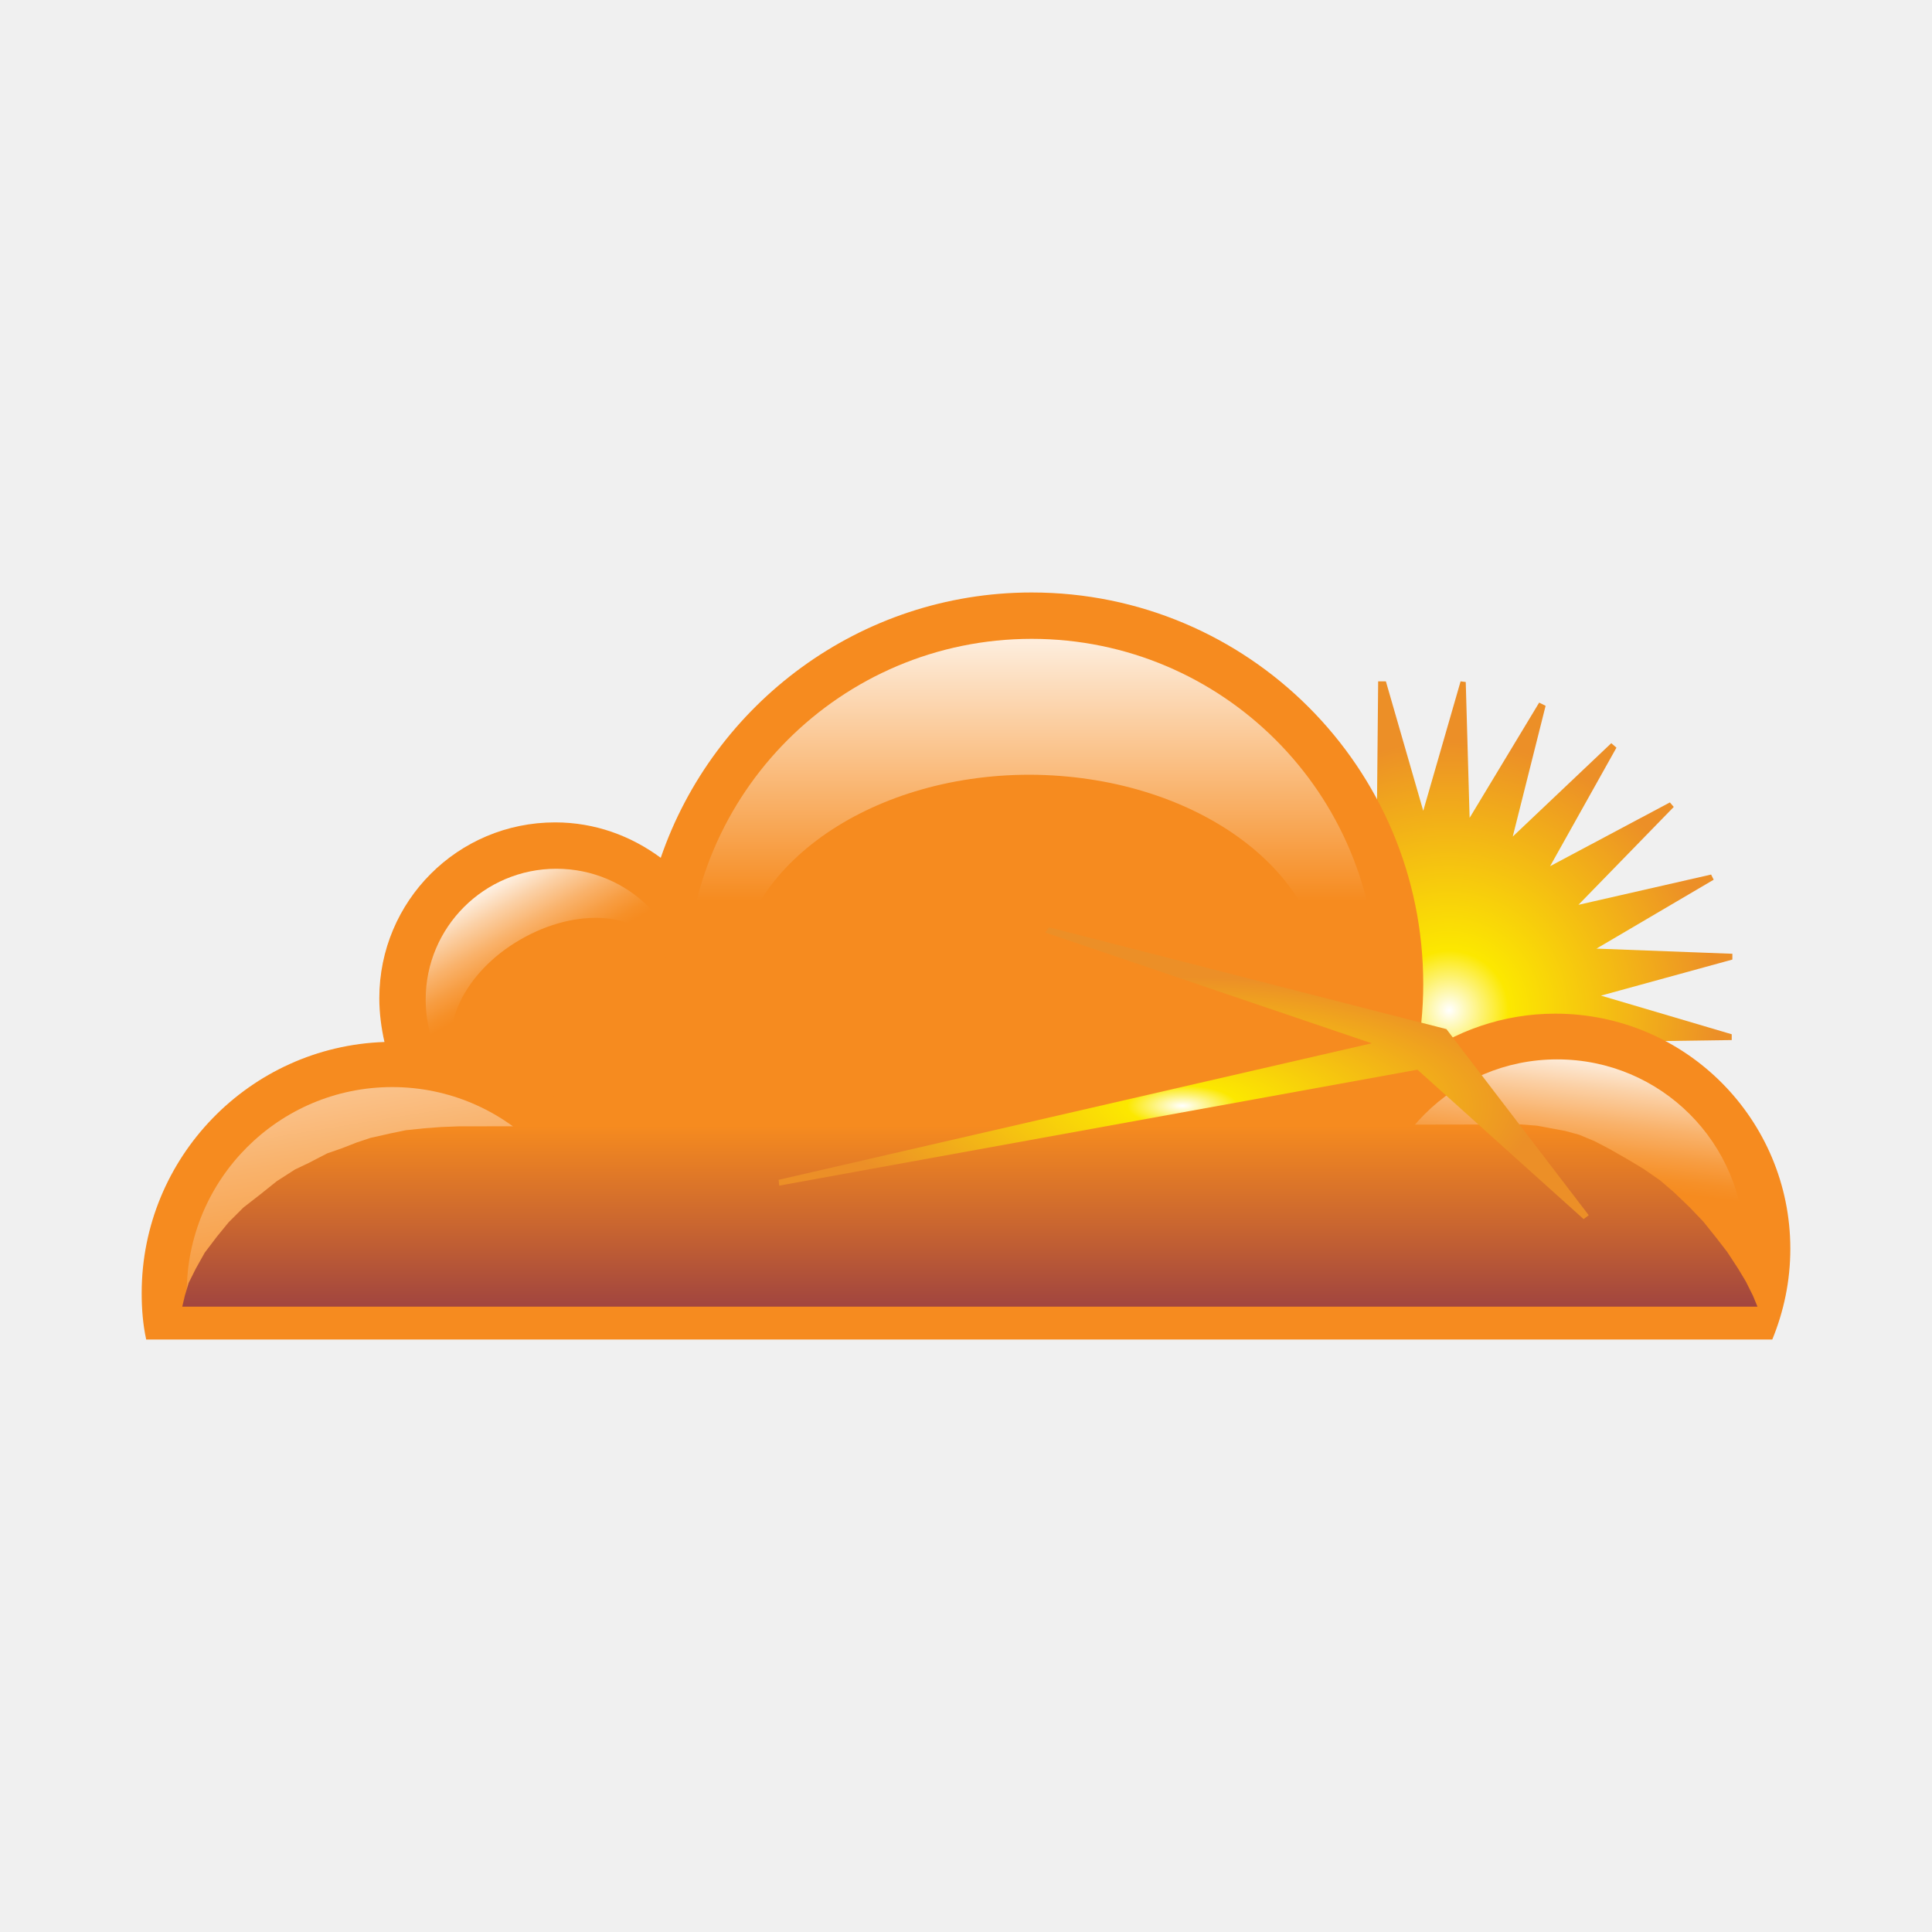
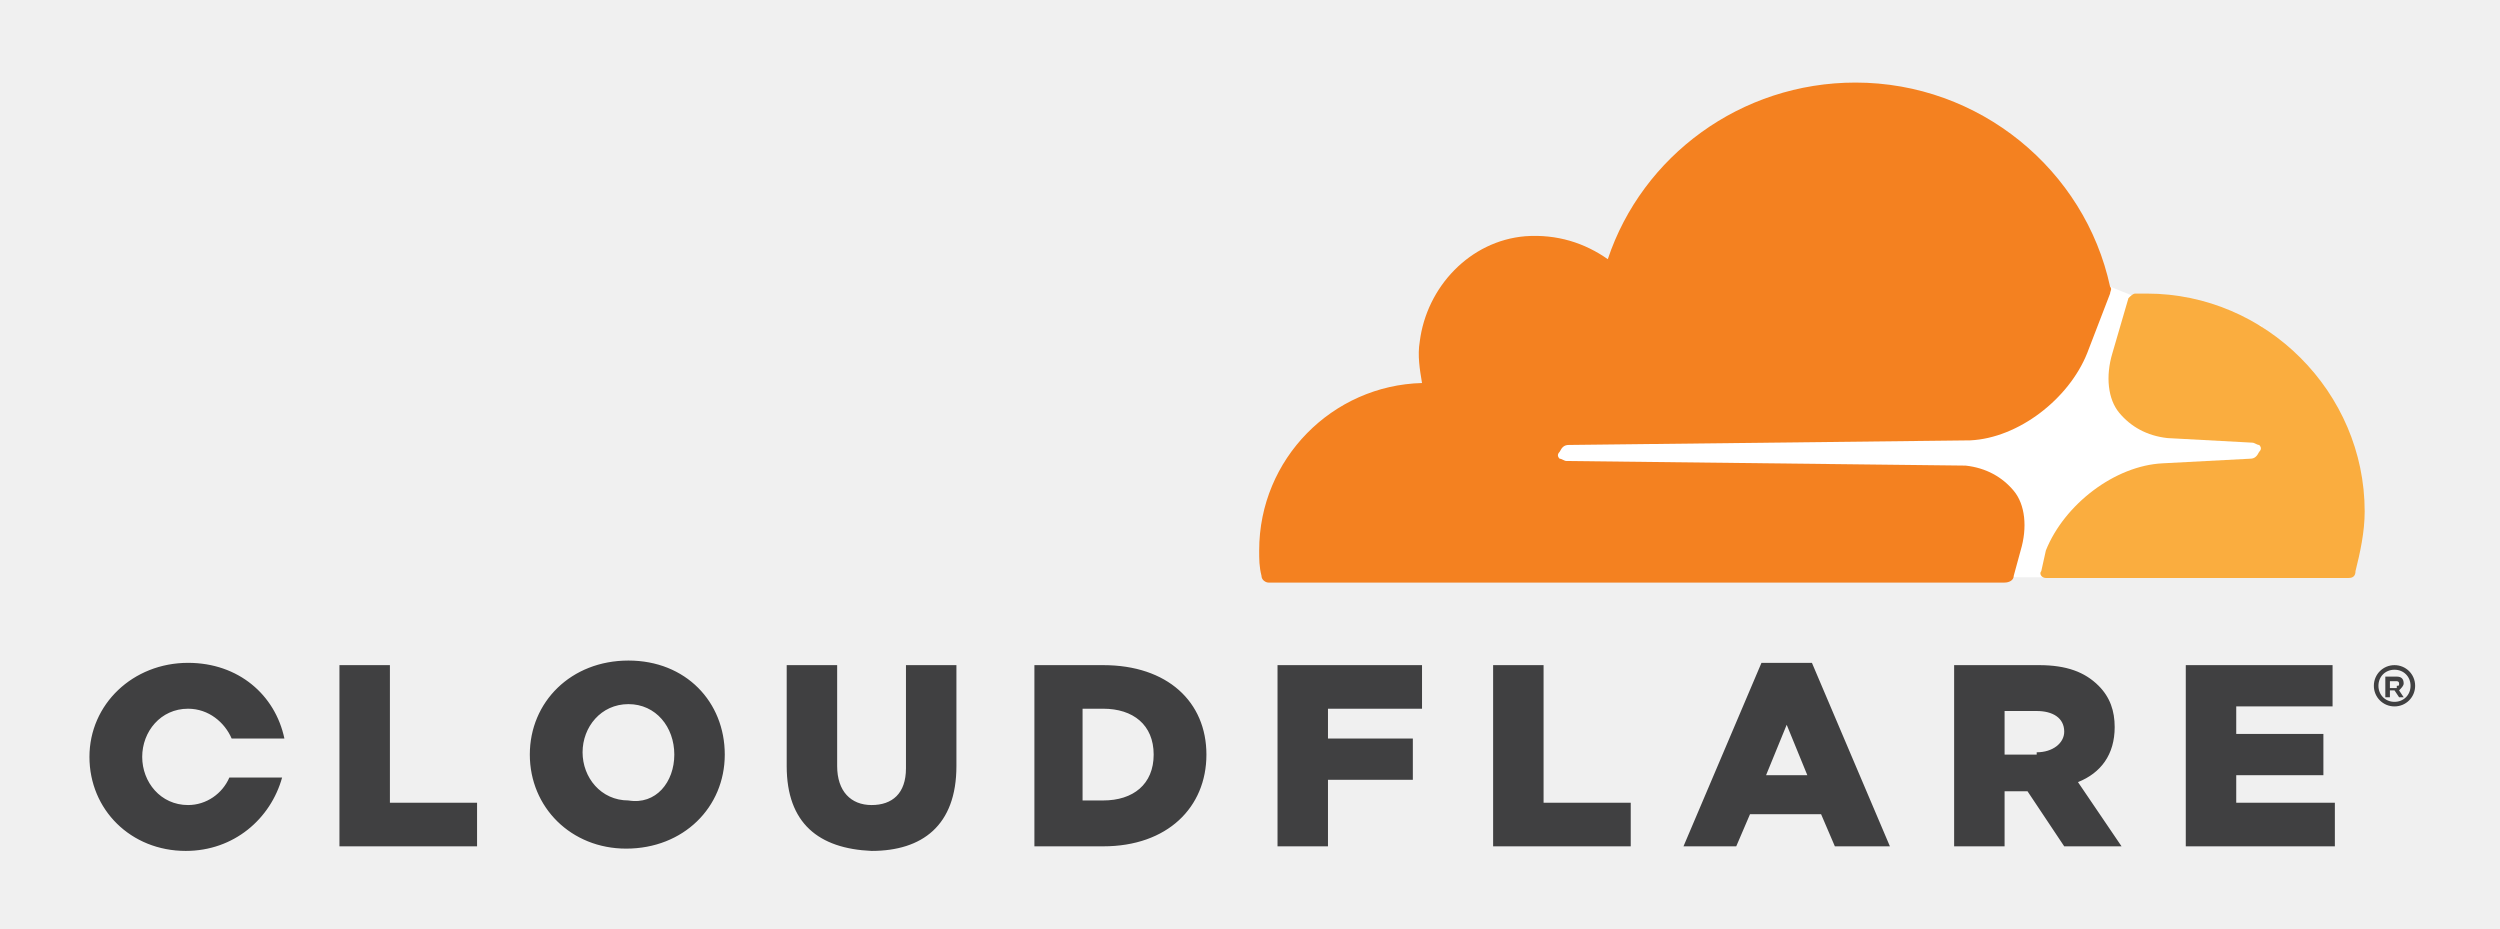
- <svg xmlns="http://www.w3.org/2000/svg" version="1.1" id="Layer_1" x="0px" y="0px" viewBox="-393 351 300 300" style="enable-background:new -393 351 300 300;" xml:space="preserve">
-   <style type="text/css">
- 	.st0{fill:url(#SVGID_1_);}
- 	.st1{fill:#F68B1F;}
- 	.st2{fill:url(#SVGID_2_);}
- 	.st3{fill:url(#SVGID_3_);}
- 	.st4{fill:url(#SVGID_4_);}
- 	.st5{fill:url(#SVGID_5_);}
- 	.st6{fill:url(#SVGID_6_);}
- 	.st7{fill:url(#SVGID_7_);}
- </style>
-   <g>
-     <radialGradient id="SVGID_1_" cx="-737.632" cy="996.926" r="0.5" gradientTransform="matrix(97.1 0 0 -97 71456.102 97209.797)" gradientUnits="userSpaceOnUse">
-       <stop offset="0" style="stop-color:#FFFFFF" />
-       <stop offset="0.19" style="stop-color:#FCE800" />
-       <stop offset="0.859" style="stop-color:#EC8F27" />
-     </radialGradient>
-     <path class="st0" d="M-172,476.9l5.8-20.1l0.8,0.1l0.6,21.1l10.8-17.9l1,0.5l-5.1,20.3l15.3-14.5l0.8,0.7l-10.3,18.4l18.6-9.9   l0.6,0.7l-14.8,15.2l20.6-4.7l0.4,0.8l-18.2,10.7l21.1,0.8v0.9l-20.4,5.6l20.3,6v0.9l-21.1,0.3l17.9,11.2l-0.5,0.9l-20.4-5.1   l14.4,15.2l-0.5,0.9l-18.2-10.5l9.7,18.5l-0.9,0.7l-15-14.7l5,20.3l-1,0.6l-10.7-18.2l-0.3,20.9l-1.1,0.3l-5.8-20.2l-6,20.2   l-1.1-0.3v-20.9l-0.6-0.2l-11.6,17.5l5-20.3l-15.3,14.4l-0.9-0.7l10.5-18.2l-18.8,9.7l-0.6-0.7l14.8-14.9l-20.6,4.5l-0.3-0.8   l18.3-10.7l-20.9-0.8l-0.4-0.9l20.3-5.7l-20-5.9l0.1-1l21-0.3l-17.8-10.8l0.1-1l20.6,5.2l-14.6-15.4l0.8-0.8l18.4,10.1l-10-18.3   l0.6-0.7l15.4,14.8l-5-20.6l-0.2-0.3l12.2,18.2l0.2-21.2h1.2L-172,476.9z" />
-     <path class="st1" d="M-115,544.9c0-20.1-16.3-36.5-36.5-36.5c-8.1,0-15.6,2.7-21.7,7.2c0.8-3.8,1.2-7.8,1.2-11.8   c0-33.6-27.2-60.8-60.8-60.8c-26.7,0-49.4,17.3-57.6,41.2c-4.6-3.4-10.2-5.5-16.4-5.5c-15.1,0-27.3,12.2-27.3,27.3   c0,2.3,0.3,4.6,0.8,6.8c-20.9,0.7-37.7,17.9-37.7,39c0,2.5,0.2,4.9,0.7,7.2h252.5C-116,554.6-115,549.9-115,544.9L-115,544.9z" />
-     <linearGradient id="SVGID_2_" gradientUnits="userSpaceOnUse" x1="-738.039" y1="997.27" x2="-738.039" y2="997.737" gradientTransform="matrix(107.2 0 0 -101.9 78885 102113)">
-       <stop offset="0" style="stop-color:#F68B1F" />
-       <stop offset="1" style="stop-color:#FFFFFF" />
-     </linearGradient>
-     <path class="st2" d="M-179.2,503.8c0,29.6-24.1,48.3-53.7,48.3s-53.5-18.7-53.5-48.3c0-29.6,24-53.6,53.6-53.6   S-179.2,474.2-179.2,503.8" />
-     <path class="st1" d="M-187.4,504.1c0,18.1-20.5,32.8-45.7,32.8c-25.3,0-45.7-14.7-45.7-32.8s20.5-32.8,45.7-32.8   C-207.8,471.4-187.4,486-187.4,504.1" />
-     <linearGradient id="SVGID_3_" gradientUnits="userSpaceOnUse" x1="-732.63" y1="991.11" x2="-732.37" y2="990.652" gradientTransform="matrix(40.6 0 0 -40.6 29427.299 40726.098)">
-       <stop offset="0" style="stop-color:#FFFFFF" />
-       <stop offset="4.820809e-02" style="stop-color:#FEF6ED" />
-       <stop offset="0.257" style="stop-color:#FBD0A5" />
-       <stop offset="0.444" style="stop-color:#F9B26B" />
-       <stop offset="0.603" style="stop-color:#F79D42" />
-       <stop offset="0.728" style="stop-color:#F69028" />
-       <stop offset="0.803" style="stop-color:#F68B1F" />
-     </linearGradient>
-     <circle class="st3" cx="-306.6" cy="506.2" r="20.3" />
-     <path class="st1" d="M-290.2,498.5c3.4,5.9-0.9,14.9-9.6,19.9c-8.7,5-18.6,4.3-22-1.6c-3.4-5.9,0.9-14.9,9.6-19.9   C-303.4,491.8-293.6,492.6-290.2,498.5" />
-     <linearGradient id="SVGID_4_" gradientUnits="userSpaceOnUse" x1="-736.249" y1="989.136" x2="-735.351" y2="986.39" gradientTransform="matrix(63.8 0 0 -32.1 46604.602 32242.998)">
-       <stop offset="0" style="stop-color:#FFFFFF" />
-       <stop offset="4.820809e-02" style="stop-color:#FEF6ED" />
-       <stop offset="0.257" style="stop-color:#FBD0A5" />
-       <stop offset="0.444" style="stop-color:#F9B26B" />
-       <stop offset="0.603" style="stop-color:#F79D42" />
-       <stop offset="0.728" style="stop-color:#F69028" />
-       <stop offset="0.803" style="stop-color:#F68B1F" />
-     </linearGradient>
-     <path class="st4" d="M-300.2,551.7c0-17.6-14.3-31.9-31.9-31.9s-31.9,14.3-31.9,31.9v0.2h63.8V551.7L-300.2,551.7z" />
-     <linearGradient id="SVGID_5_" gradientUnits="userSpaceOnUse" x1="-734.947" y1="989.691" x2="-735.098" y2="988.97" gradientTransform="matrix(58.2 0 0 -35.7 42633.098 35845.898)">
-       <stop offset="0" style="stop-color:#FFFFFF" />
-       <stop offset="4.820809e-02" style="stop-color:#FEF6ED" />
-       <stop offset="0.257" style="stop-color:#FBD0A5" />
-       <stop offset="0.444" style="stop-color:#F9B26B" />
-       <stop offset="0.603" style="stop-color:#F79D42" />
-       <stop offset="0.728" style="stop-color:#F69028" />
-       <stop offset="0.803" style="stop-color:#F68B1F" />
-     </linearGradient>
-     <path class="st5" d="M-122.1,544.6c0-16.1-13-29.1-29.1-29.1s-29.1,13-29.1,29.1c0,2.3,0.3,4.5,0.8,6.6h56.7   C-122.3,549-122.1,546.8-122.1,544.6L-122.1,544.6z" />
-     <linearGradient id="SVGID_6_" gradientUnits="userSpaceOnUse" x1="-739.983" y1="986.413" x2="-739.983" y2="985.419" gradientTransform="matrix(244.6 0 0 -28.3 180757.5 28441.203)">
-       <stop offset="0" style="stop-color:#F68B1F" />
-       <stop offset="0.531" style="stop-color:#CB672F" />
-       <stop offset="1" style="stop-color:#A1453F" />
-     </linearGradient>
-     <path class="st6" d="M-120.8,552.2l-1.1-2.2l-1.2-2l-1.7-2.6l-1.7-2.2l-2-2.5l-2.1-2.2l-2.4-2.3l-2.2-1.9l-2.6-1.8l-2.5-1.5   l-2.8-1.6l-2.3-1.2l-2.4-1l-2.2-0.6l-2.2-0.4l-2.1-0.4l-2.6-0.2l-164.9,0.3l-2.6,0.1l-2.7,0.2l-2.9,0.3l-2.4,0.5l-3.1,0.7l-2.1,0.7   l-2.3,0.9l-2.3,0.8l-2.9,1.5l-2.1,1l-2.8,1.8l-2.5,2l-2.7,2.1l-2.3,2.3l-1.8,2.2l-1.9,2.5l-1.4,2.5l-1.1,2.2l-0.6,2l-0.4,1.7h244.6   L-120.8,552.2z" />
-     <radialGradient id="SVGID_7_" cx="-738.547" cy="991.659" r="0.516" gradientTransform="matrix(125.8 0 0 -45.3 92700.5 45444.602)" gradientUnits="userSpaceOnUse">
-       <stop offset="0" style="stop-color:#FFFFFF" />
-       <stop offset="0.133" style="stop-color:#FCE800" />
-       <stop offset="0.859" style="stop-color:#EC8F27" />
-     </radialGradient>
-     <path class="st7" d="M-168.4,510.8l22.1,28.9l-0.8,0.6l-25.8-23.2l-99.1,18l-0.1-0.9L-180,513l-50.7-17.2l0.6-0.8L-168.4,510.8z" />
-   </g>
+ <svg xmlns="http://www.w3.org/2000/svg" id="Layer_2" viewBox="0 0 109 40.5">
+   <style>.st0{fill:#FFF}.st1{fill:#f48120}.st2{fill:#faad3f}.st3{fill:#404041}</style>
+   <path class="st0" d="M98.6 14.2L93 12.9l-1-.4-25.7.2v12.4l32.3.1z" />
+   <path class="st1" d="M88.1 24c.3-1 .2-2-.3-2.6-.5-.6-1.2-1-2.1-1.1l-17.4-.2c-.1 0-.2-.1-.3-.1-.1-.1-.1-.2 0-.3.1-.2.2-.3.4-.3l17.5-.2c2.1-.1 4.3-1.8 5.1-3.8l1-2.6c0-.1.1-.2 0-.3-1.1-5.1-5.7-8.9-11.1-8.9-5 0-9.3 3.2-10.8 7.7-1-.7-2.2-1.1-3.6-1-2.4.2-4.3 2.2-4.6 4.6-.1.6 0 1.2.1 1.8-3.9.1-7.1 3.3-7.1 7.3 0 .4 0 .7.1 1.1 0 .2.2.3.3.3h32.1c.2 0 .4-.1.4-.3l.3-1.1z" />
+   <path class="st2" d="M93.6 12.8h-.5c-.1 0-.2.1-.3.2l-.7 2.4c-.3 1-.2 2 .3 2.6.5.6 1.2 1 2.1 1.1l3.7.2c.1 0 .2.1.3.1.1.1.1.2 0 .3-.1.2-.2.3-.4.3l-3.8.2c-2.1.1-4.3 1.8-5.1 3.8l-.2.9c-.1.1 0 .3.2.3h13.2c.2 0 .3-.1.3-.3.2-.8.4-1.7.4-2.6 0-5.2-4.3-9.5-9.5-9.5" />
+   <path class="st3" d="M104.4 30.8c-.5 0-.9-.4-.9-.9s.4-.9.9-.9.9.4.9.9-.4.9-.9.9m0-1.6c-.4 0-.7.3-.7.7 0 .4.3.7.7.7.4 0 .7-.3.7-.7 0-.4-.3-.7-.7-.7m.4 1.2h-.2l-.2-.3h-.2v.3h-.2v-.9h.5c.2 0 .3.1.3.3 0 .1-.1.2-.2.3l.2.3zm-.3-.5c.1 0 .1 0 .1-.1s-.1-.1-.1-.1h-.3v.3h.3zM14.8 29H17v6h3.8v1.9h-6zM23.1 32.9c0-2.3 1.8-4.1 4.3-4.1s4.2 1.8 4.2 4.1-1.8 4.1-4.3 4.1c-2.4 0-4.2-1.8-4.2-4.1m6.3 0c0-1.2-.8-2.2-2-2.2s-2 1-2 2.1.8 2.1 2 2.1c1.2.2 2-.8 2-2M34.3 33.4V29h2.2v4.4c0 1.1.6 1.7 1.5 1.7s1.5-.5 1.5-1.6V29h2.2v4.4c0 2.6-1.5 3.7-3.7 3.7-2.3-.1-3.7-1.2-3.7-3.7M45 29h3.1c2.8 0 4.5 1.6 4.5 3.9s-1.7 4-4.5 4h-3V29zm3.1 5.9c1.3 0 2.2-.7 2.2-2s-.9-2-2.2-2h-.9v4h.9zM55.7 29H62v1.9h-4.1v1.3h3.7V34h-3.7v2.9h-2.2zM65.1 29h2.2v6h3.8v1.9h-6zM76.8 28.9H79l3.4 8H80l-.6-1.4h-3.1l-.6 1.4h-2.3l3.4-8zm2 4.9l-.9-2.2-.9 2.2h1.8zM85.2 29h3.7c1.2 0 2 .3 2.6.9.5.5.7 1.1.7 1.8 0 1.2-.6 2-1.6 2.4l1.9 2.8H90l-1.6-2.4h-1v2.4h-2.2V29zm3.6 3.8c.7 0 1.2-.4 1.2-.9 0-.6-.5-.9-1.2-.9h-1.4v1.9h1.4zM95.3 29h6.4v1.8h-4.2V32h3.8v1.8h-3.8V35h4.3v1.9h-6.5zM10 33.9c-.3.7-1 1.2-1.8 1.2-1.2 0-2-1-2-2.1s.8-2.1 2-2.1c.9 0 1.6.6 1.9 1.3h2.3c-.4-1.9-2-3.3-4.2-3.3-2.4 0-4.3 1.8-4.3 4.1s1.8 4.1 4.2 4.1c2.1 0 3.7-1.4 4.2-3.2H10z" />
</svg>
